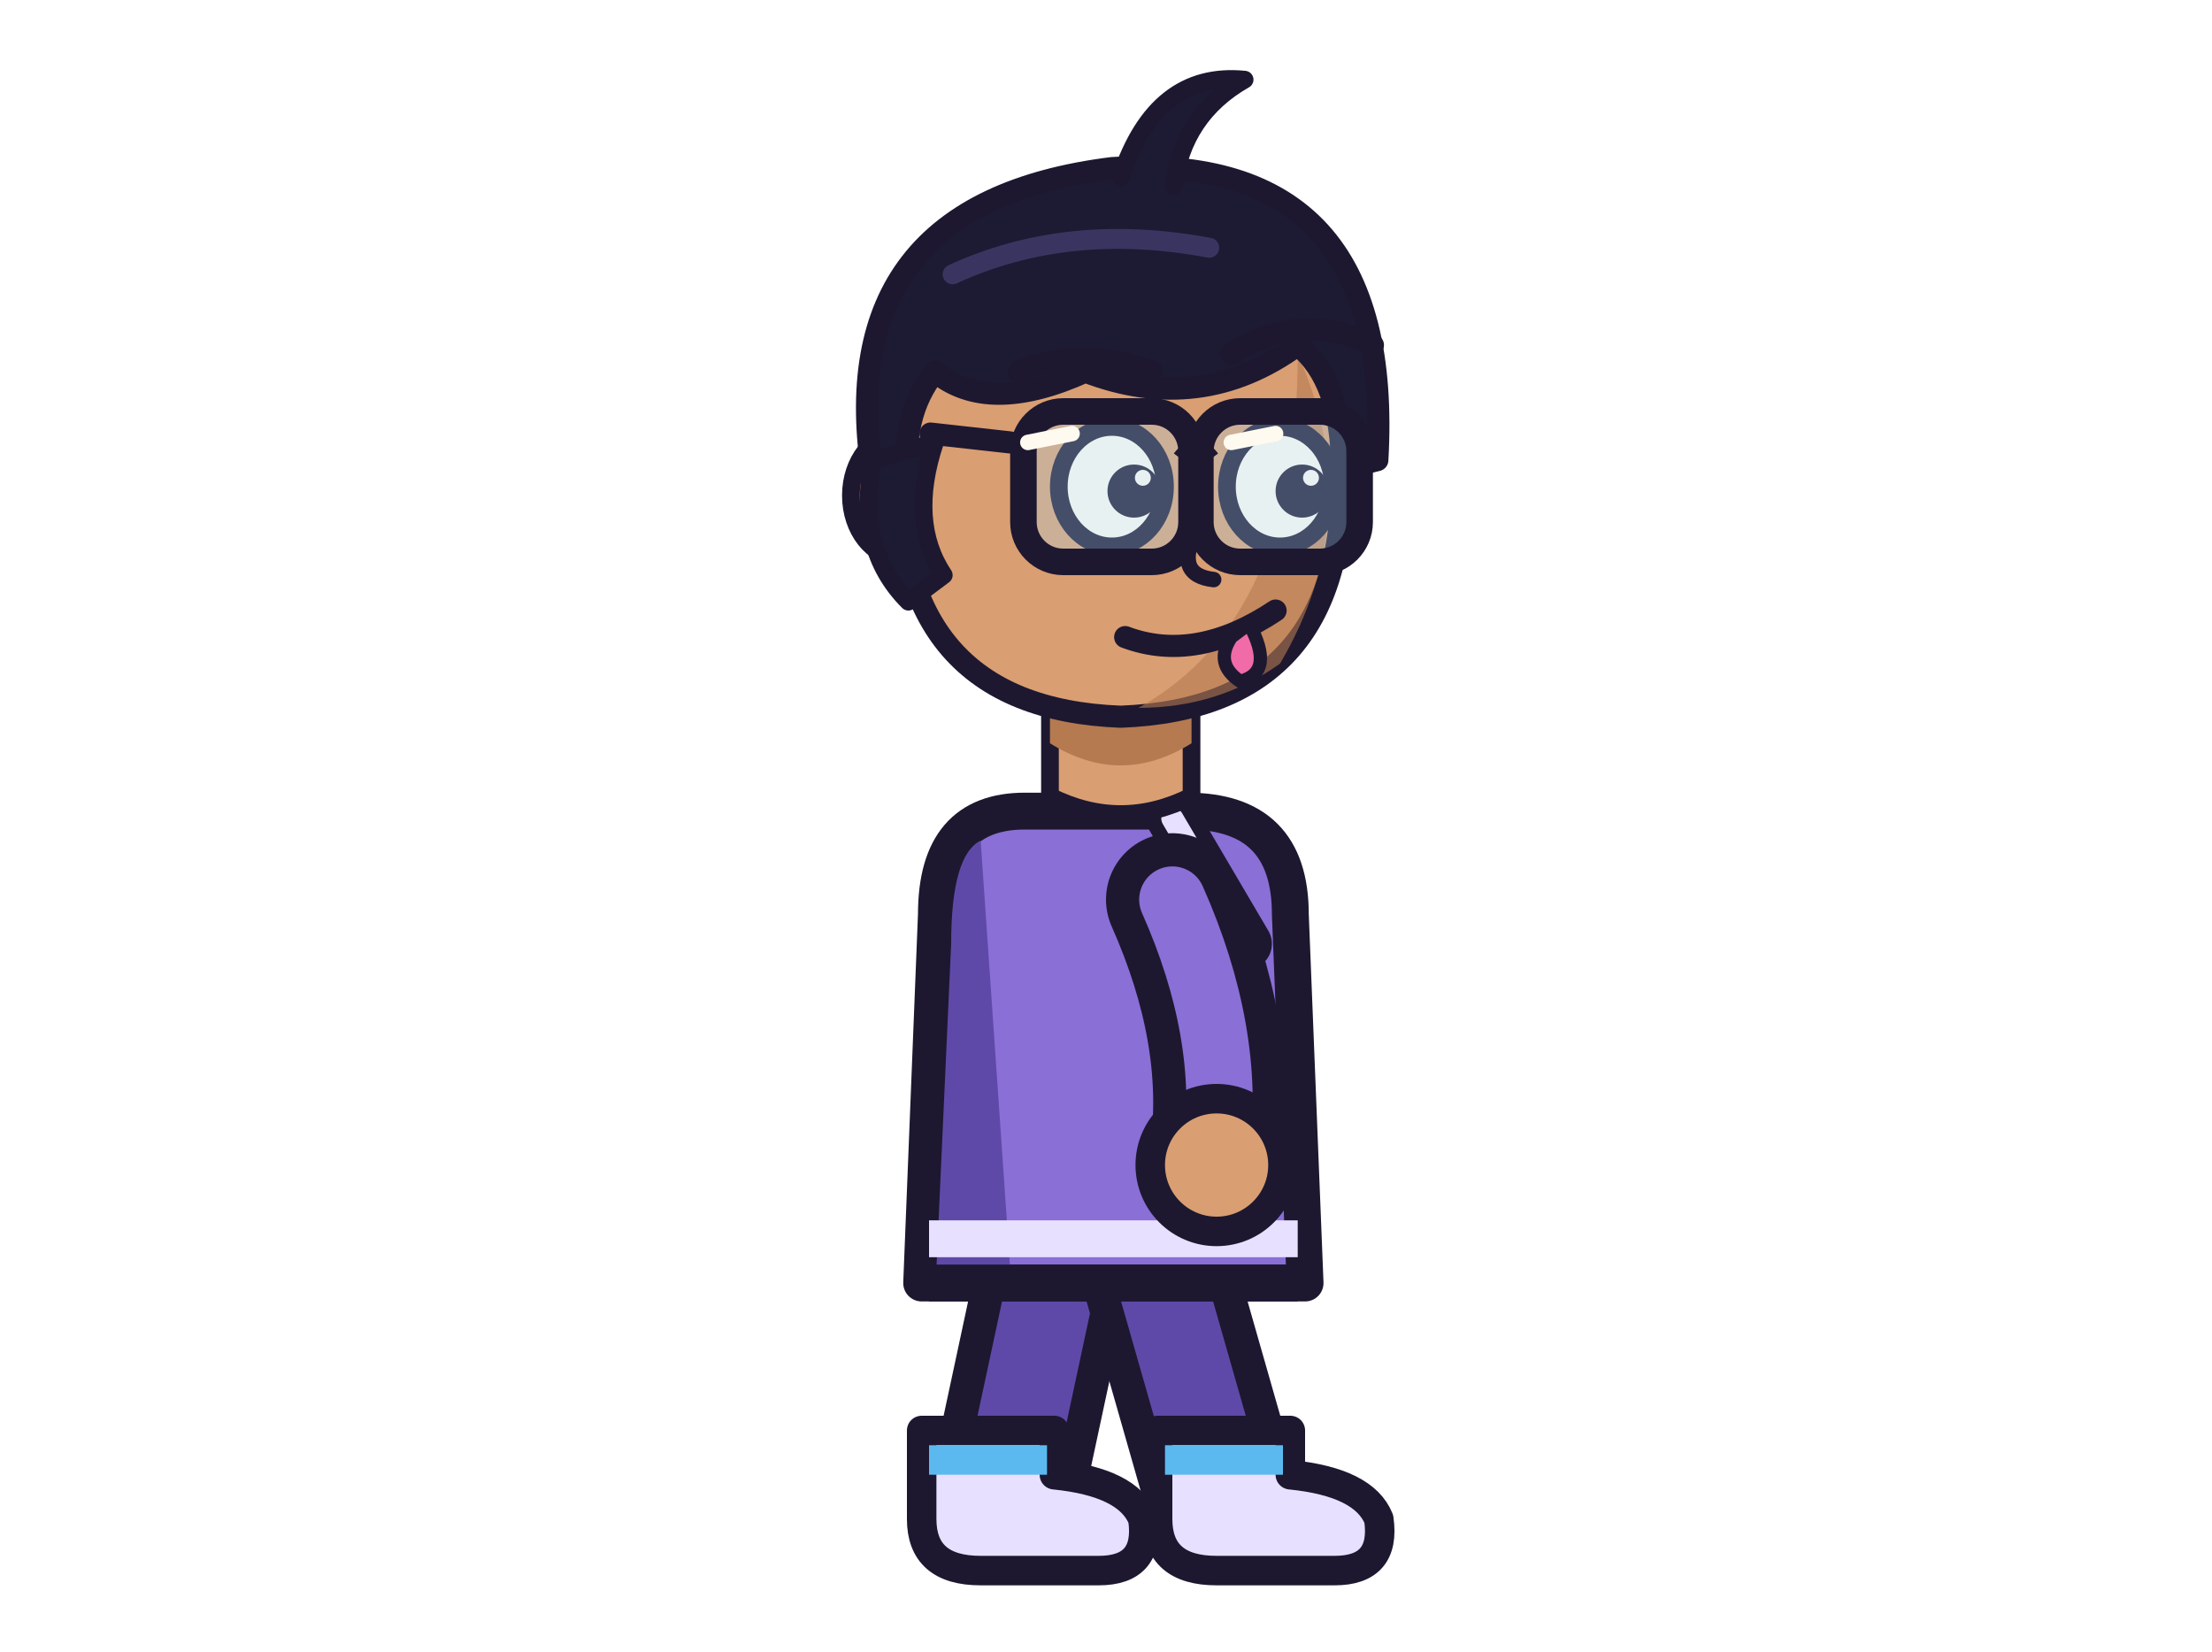
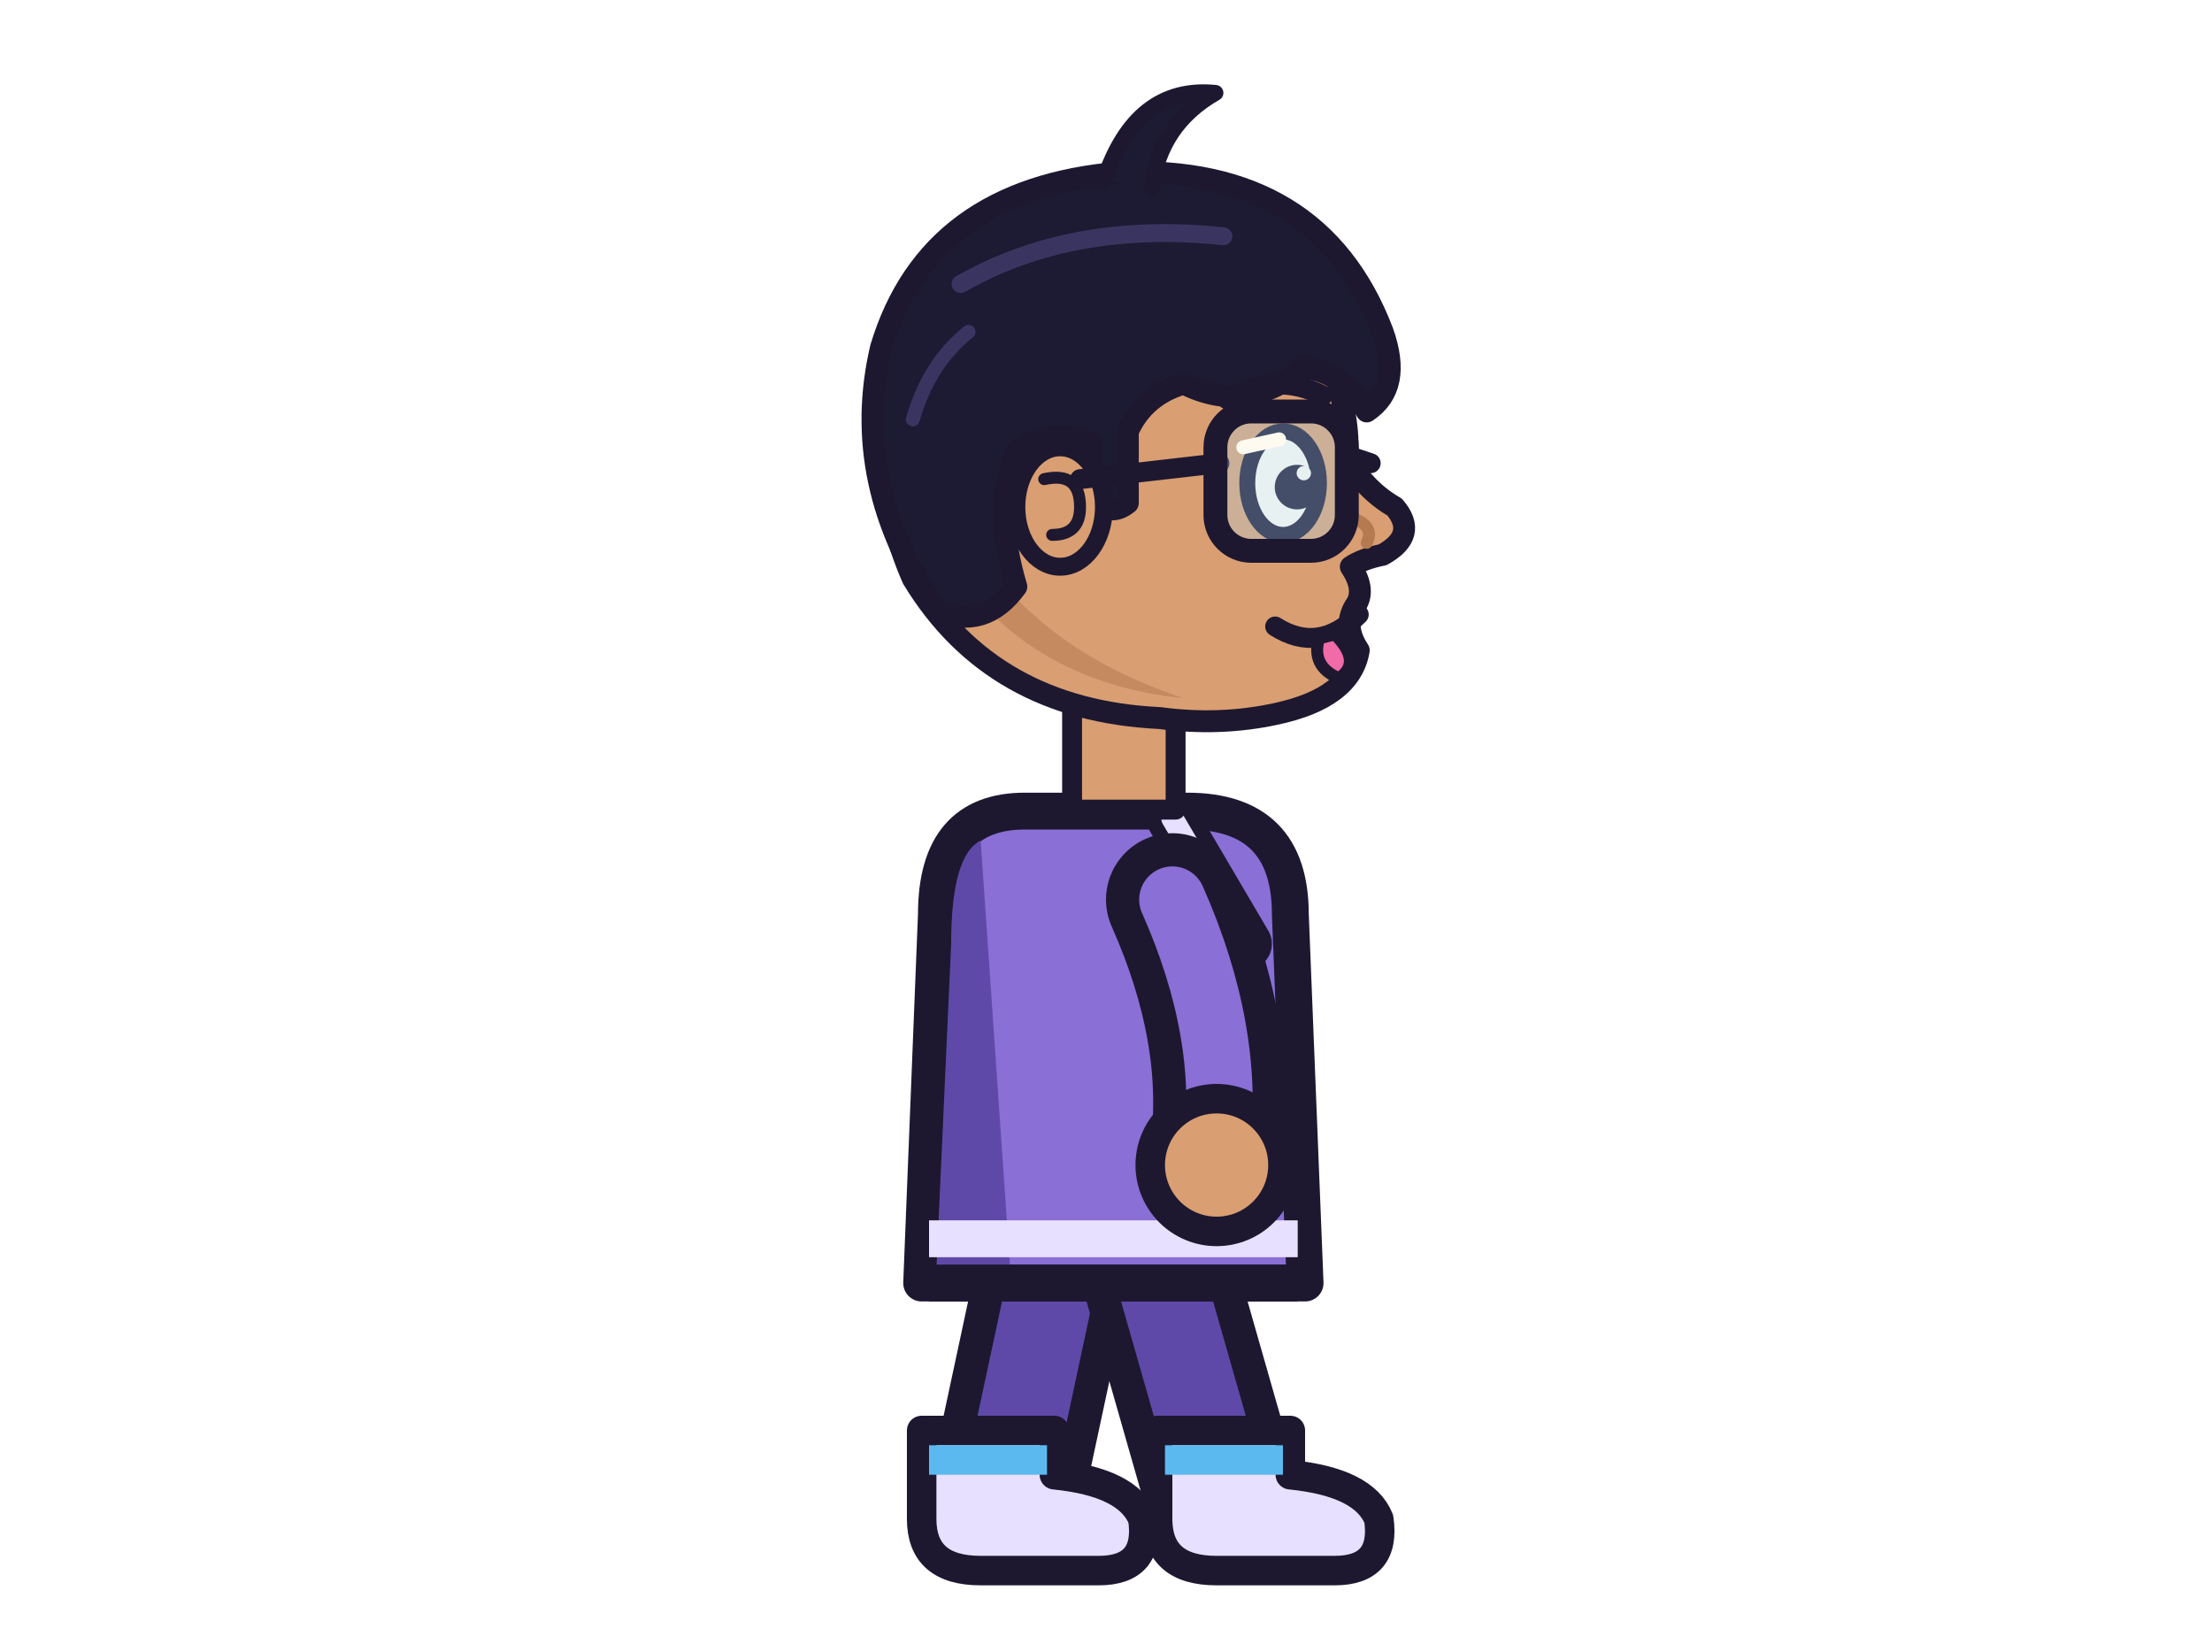
<svg xmlns="http://www.w3.org/2000/svg" viewBox="0 0 300 224" width="300" height="224">
  <g transform="translate(75 0)">
    <path d="M72 124 Q64 146 62 160" fill="none" stroke="#1d1830" stroke-width="18" stroke-linecap="round" stroke-linejoin="round" />
    <path d="M72 124 Q64 146 62 160" fill="none" stroke="#5f49a8" stroke-width="9" stroke-linecap="round" stroke-linejoin="round" />
    <circle cx="62" cy="162" r="9" fill="#d99e72" stroke="#1d1830" stroke-width="4" />
    <path d="M68 172 L62 200" fill="none" stroke="#1d1830" stroke-width="21" stroke-linecap="round" stroke-linejoin="round" />
    <path d="M68 172 L62 200" fill="none" stroke="#5f49a8" stroke-width="12" stroke-linecap="round" stroke-linejoin="round" />
    <path d="M82 172 L90 200" fill="none" stroke="#1d1830" stroke-width="21" stroke-linecap="round" stroke-linejoin="round" />
    <path d="M82 172 L90 200" fill="none" stroke="#5f49a8" stroke-width="12" stroke-linecap="round" stroke-linejoin="round" />
    <path d="M50 194 L50 206 Q50 213 58 213 L74 213 Q81 213 80 206 Q78 201 68 200 L68 194 Z" fill="#e8e0ff" stroke="#1d1830" stroke-width="4" stroke-linejoin="round" />
    <path d="M51 198 L67 198" stroke="#5cb9f0" stroke-width="4" />
    <path d="M82 194 L82 206 Q82 213 90 213 L106 213 Q113 213 112 206 Q110 201 100 200 L100 194 Z" fill="#e8e0ff" stroke="#1d1830" stroke-width="4" stroke-linejoin="round" />
    <path d="M83 198 L99 198" stroke="#5cb9f0" stroke-width="4" />
    <path d="M52 124 Q52 110 64 110 L86 110 Q100 110 100 124 L102 174 L50 174 Z" fill="#8a6fd6" stroke="#1d1830" stroke-width="5" stroke-linejoin="round" />
    <path d="M58 114 Q54 116 54 128 L52 172 L62 172 Z" fill="#5f49a8" />
    <path d="M84 111 L94 128" fill="none" stroke="#1d1830" stroke-width="7" stroke-linecap="round" />
    <path d="M84 111 L94 128" fill="none" stroke="#e8e0ff" stroke-width="3" stroke-linecap="round" />
    <g fill="#e8e0ff" stroke="#1d1830" stroke-width="2">
      <circle cx="93" cy="148" r="3" />
      <circle cx="94" cy="160" r="3" />
    </g>
    <path d="M51 168 L101 168" stroke="#e8e0ff" stroke-width="5" />
    <path d="M51 174 L101 174" stroke="#1d1830" stroke-width="5" />
    <path d="M84 122 Q92 140 90 156" fill="none" stroke="#1d1830" stroke-width="18" stroke-linecap="round" stroke-linejoin="round" />
    <path d="M84 122 Q92 140 90 156" fill="none" stroke="#8a6fd6" stroke-width="9" stroke-linecap="round" stroke-linejoin="round" />
    <circle cx="90" cy="158" r="9" fill="#d99e72" stroke="#1d1830" stroke-width="4" />
    <g transform="translate(17 0) rotate(0 60 66) scale(0.6)">
-       <g>
+       <g transform="translate(8 12) scale(0.9)">
+         <path d="M90 146 L90 190 L116 190 L116 146 Z" fill="#d99e72" stroke="#1d1830" stroke-width="5" stroke-linejoin="round" stroke-linecap="round" />
+         <path d="M93 150 L113 150 L113 162 Q102 168 93 160 Z" fill="#b57a50" opacity="0.7" />
+         <path d="M112 167 Q70 165 50 132 Q36 100 50 70 Q70 40 104 40 Q146 42 156 80 Q160 94 159 102 Q164 110 171 114 Q177 121 168 126 Q163 127 160 129 Q164 135 161 139 Q158 144 162 150 Q160 162 141 166 Q127 169 112 167 Z" fill="#d99e72" stroke="#1d1830" stroke-width="5.5" stroke-linejoin="round" stroke-linecap="round" />
+         <path d="M58 126 Q78 158 118 162 Q82 150 66 124 Z" fill="#b57a50" opacity="0.55" />
+         <path d="M161 117 Q166 119 164 123" fill="none" stroke="#b57a50" stroke-width="3" stroke-linecap="round" />
+         <path d="M56 140 Q34 108 42 74 Q54 34 102 30 Q152 28 168 70 Q173 84 164 90 Q158 80 148 79 Q134 91 118 83 Q108 86 104 95 L104 113 Q99 117 95 111 L95 98 Q85 94 76 100 Q70 114 76 134 Q68 145 56 140 Z" fill="#1d1a33" stroke="#1d1830" stroke-width="5.5" stroke-linejoin="round" stroke-linecap="round" />
+         <path d="M98 32 Q106 8 126 10 Q112 18 110 34" fill="#1d1a33" stroke="#1d1830" stroke-width="4" stroke-linejoin="round" stroke-linecap="round" />
+         <path d="M62 58 Q90 42 128 46" fill="none" stroke="#3a3560" stroke-width="4.5" stroke-linecap="round" />
+         <path d="M50 92 Q54 78 64 70" fill="none" stroke="#3a3560" stroke-width="3.5" stroke-linecap="round" />
        <g>
-           <path d="M84 150 L84 180 Q100 188 116 180 L116 150 Z" fill="#d99e72" stroke="#1d1830" stroke-width="4" stroke-linejoin="round" stroke-linecap="round" />
-           <path d="M84 158 Q100 170 116 158 L116 168 Q100 178 84 168 Z" fill="#b57a50" />
+           <ellipse cx="87" cy="114" rx="11" ry="15" fill="#d99e72" stroke="#1d1830" stroke-width="4.5" stroke-linejoin="round" stroke-linecap="round" />
+           <path d="M83 107 Q92 105 92 114 Q92 121 85 121" fill="none" stroke="#1d1830" stroke-width="3" stroke-linecap="round" />
        </g>
-         <ellipse cx="50" cy="112" rx="11" ry="14" fill="#d99e72" stroke="#1d1830" stroke-width="4" stroke-linejoin="round" stroke-linecap="round" />
-         <path d="M50 104 Q48 52 100 50 Q152 52 150 104 Q152 160 100 162 Q48 160 50 104 Z" fill="#d99e72" stroke="#1d1830" stroke-width="5" stroke-linejoin="round" stroke-linecap="round" />
-         <path d="M140 80 Q156 116 136 150 Q122 160 104 160 Q140 140 140 80 Z" fill="#b57a50" opacity="0.6" />
-         <path d="M44 108 Q34 46 98 38 Q162 34 158 104 L150 106 Q150 86 140 78 Q118 94 92 84 Q70 94 58 84 Q50 94 52 110 Z" fill="#1d1a33" stroke="#1d1830" stroke-width="5" stroke-linejoin="round" stroke-linecap="round" />
-         <path d="M100 40 Q108 16 128 18 Q114 26 112 42" fill="#1d1a33" stroke="#1d1830" stroke-width="4" stroke-linejoin="round" stroke-linecap="round" />
-         <path d="M62 62 Q88 50 120 56" fill="none" stroke="#3a3560" stroke-width="4.5" stroke-linecap="round" />
-         <path d="M44 104 Q40 124 52 136 L60 130 Q52 118 58 100 Z" fill="#1d1a33" stroke="#1d1830" stroke-width="4" stroke-linejoin="round" stroke-linecap="round" />
-         <g transform="translate(17 0)">
-           <g>
-             <ellipse cx="81" cy="110" rx="12" ry="13.5" fill="#fffaf0" stroke="#1d1830" stroke-width="4" stroke-linejoin="round" stroke-linecap="round" />
-             <ellipse cx="119" cy="110" rx="12" ry="13.5" fill="#fffaf0" stroke="#1d1830" stroke-width="4" stroke-linejoin="round" stroke-linecap="round" />
-             <circle cx="86" cy="111" r="6" fill="#1d1830" />
-             <circle cx="124" cy="111" r="6" fill="#1d1830" />
-             <circle cx="88" cy="108" r="1.8" fill="#fffaf0" />
-             <circle cx="126" cy="108" r="1.8" fill="#fffaf0" />
-           </g>
-           <g>
-             <rect x="61" y="93" width="38" height="34" rx="9" fill="#a9dcf7" fill-opacity="0.28" stroke="#1d1830" stroke-width="6" />
-             <rect x="101" y="93" width="36" height="34" rx="9" fill="#a9dcf7" fill-opacity="0.28" stroke="#1d1830" stroke-width="6" />
-             <path d="M97 104 Q100 100 103 104" fill="none" stroke="#1d1830" stroke-width="5" />
-             <path d="M58 100 L40 98" stroke="#1d1830" stroke-width="5" stroke-linecap="round" />
-             <path d="M62 100 L72 98 M108 100 L118 98" stroke="#fffaf0" stroke-width="3.5" stroke-linecap="round" />
-           </g>
-           <path d="M60 84 Q74 78 90 84 M108 80 Q124 70 140 78" fill="none" stroke="#1d1830" stroke-width="5" stroke-linejoin="round" stroke-linecap="round" />
-           <path d="M100 120 Q95 130 104 131" fill="none" stroke="#1d1830" stroke-width="3.5" stroke-linejoin="round" stroke-linecap="round" />
-           <g>
-             <path d="M84 144 Q100 150 118 138" fill="none" stroke="#1d1830" stroke-width="5" stroke-linejoin="round" stroke-linecap="round" />
-             <path d="M112 141 Q118 152 110 154 Q104 150 108 144 Z" fill="#f06ba8" stroke="#1d1830" stroke-width="3" stroke-linejoin="round" stroke-linecap="round" />
-           </g>
+         <g>
+           <ellipse cx="143" cy="108" rx="9" ry="13" fill="#fffaf0" stroke="#1d1830" stroke-width="4" stroke-linejoin="round" stroke-linecap="round" />
+           <circle cx="146.5" cy="109" r="5.6" fill="#1d1830" />
+           <circle cx="148.2" cy="105.5" r="1.8" fill="#fffaf0" />
+         </g>
+         <path d="M127 103 L92 107" fill="none" stroke="#1d1830" stroke-width="5" stroke-linecap="round" />
+         <rect x="126" y="90" width="33" height="35" rx="9" fill="#a9dcf7" fill-opacity="0.28" stroke="#1d1830" stroke-width="6" />
+         <path d="M159 101 L165 103" stroke="#1d1830" stroke-width="5" stroke-linecap="round" />
+         <path d="M133 99 L142 97" stroke="#fffaf0" stroke-width="3.5" stroke-linecap="round" />
+         <path d="M129 87 Q141 80 153 86" fill="none" stroke="#1d1830" stroke-width="5" stroke-linejoin="round" stroke-linecap="round" />
+         <g>
+           <path d="M141 144 Q152 151 162 141" fill="none" stroke="#1d1830" stroke-width="5" stroke-linejoin="round" stroke-linecap="round" />
+           <path d="M156 146 Q163 153 157 157 Q150 154 152 147 Z" fill="#f06ba8" stroke="#1d1830" stroke-width="3" stroke-linejoin="round" stroke-linecap="round" />
        </g>
      </g>
    </g>
  </g>
</svg>
